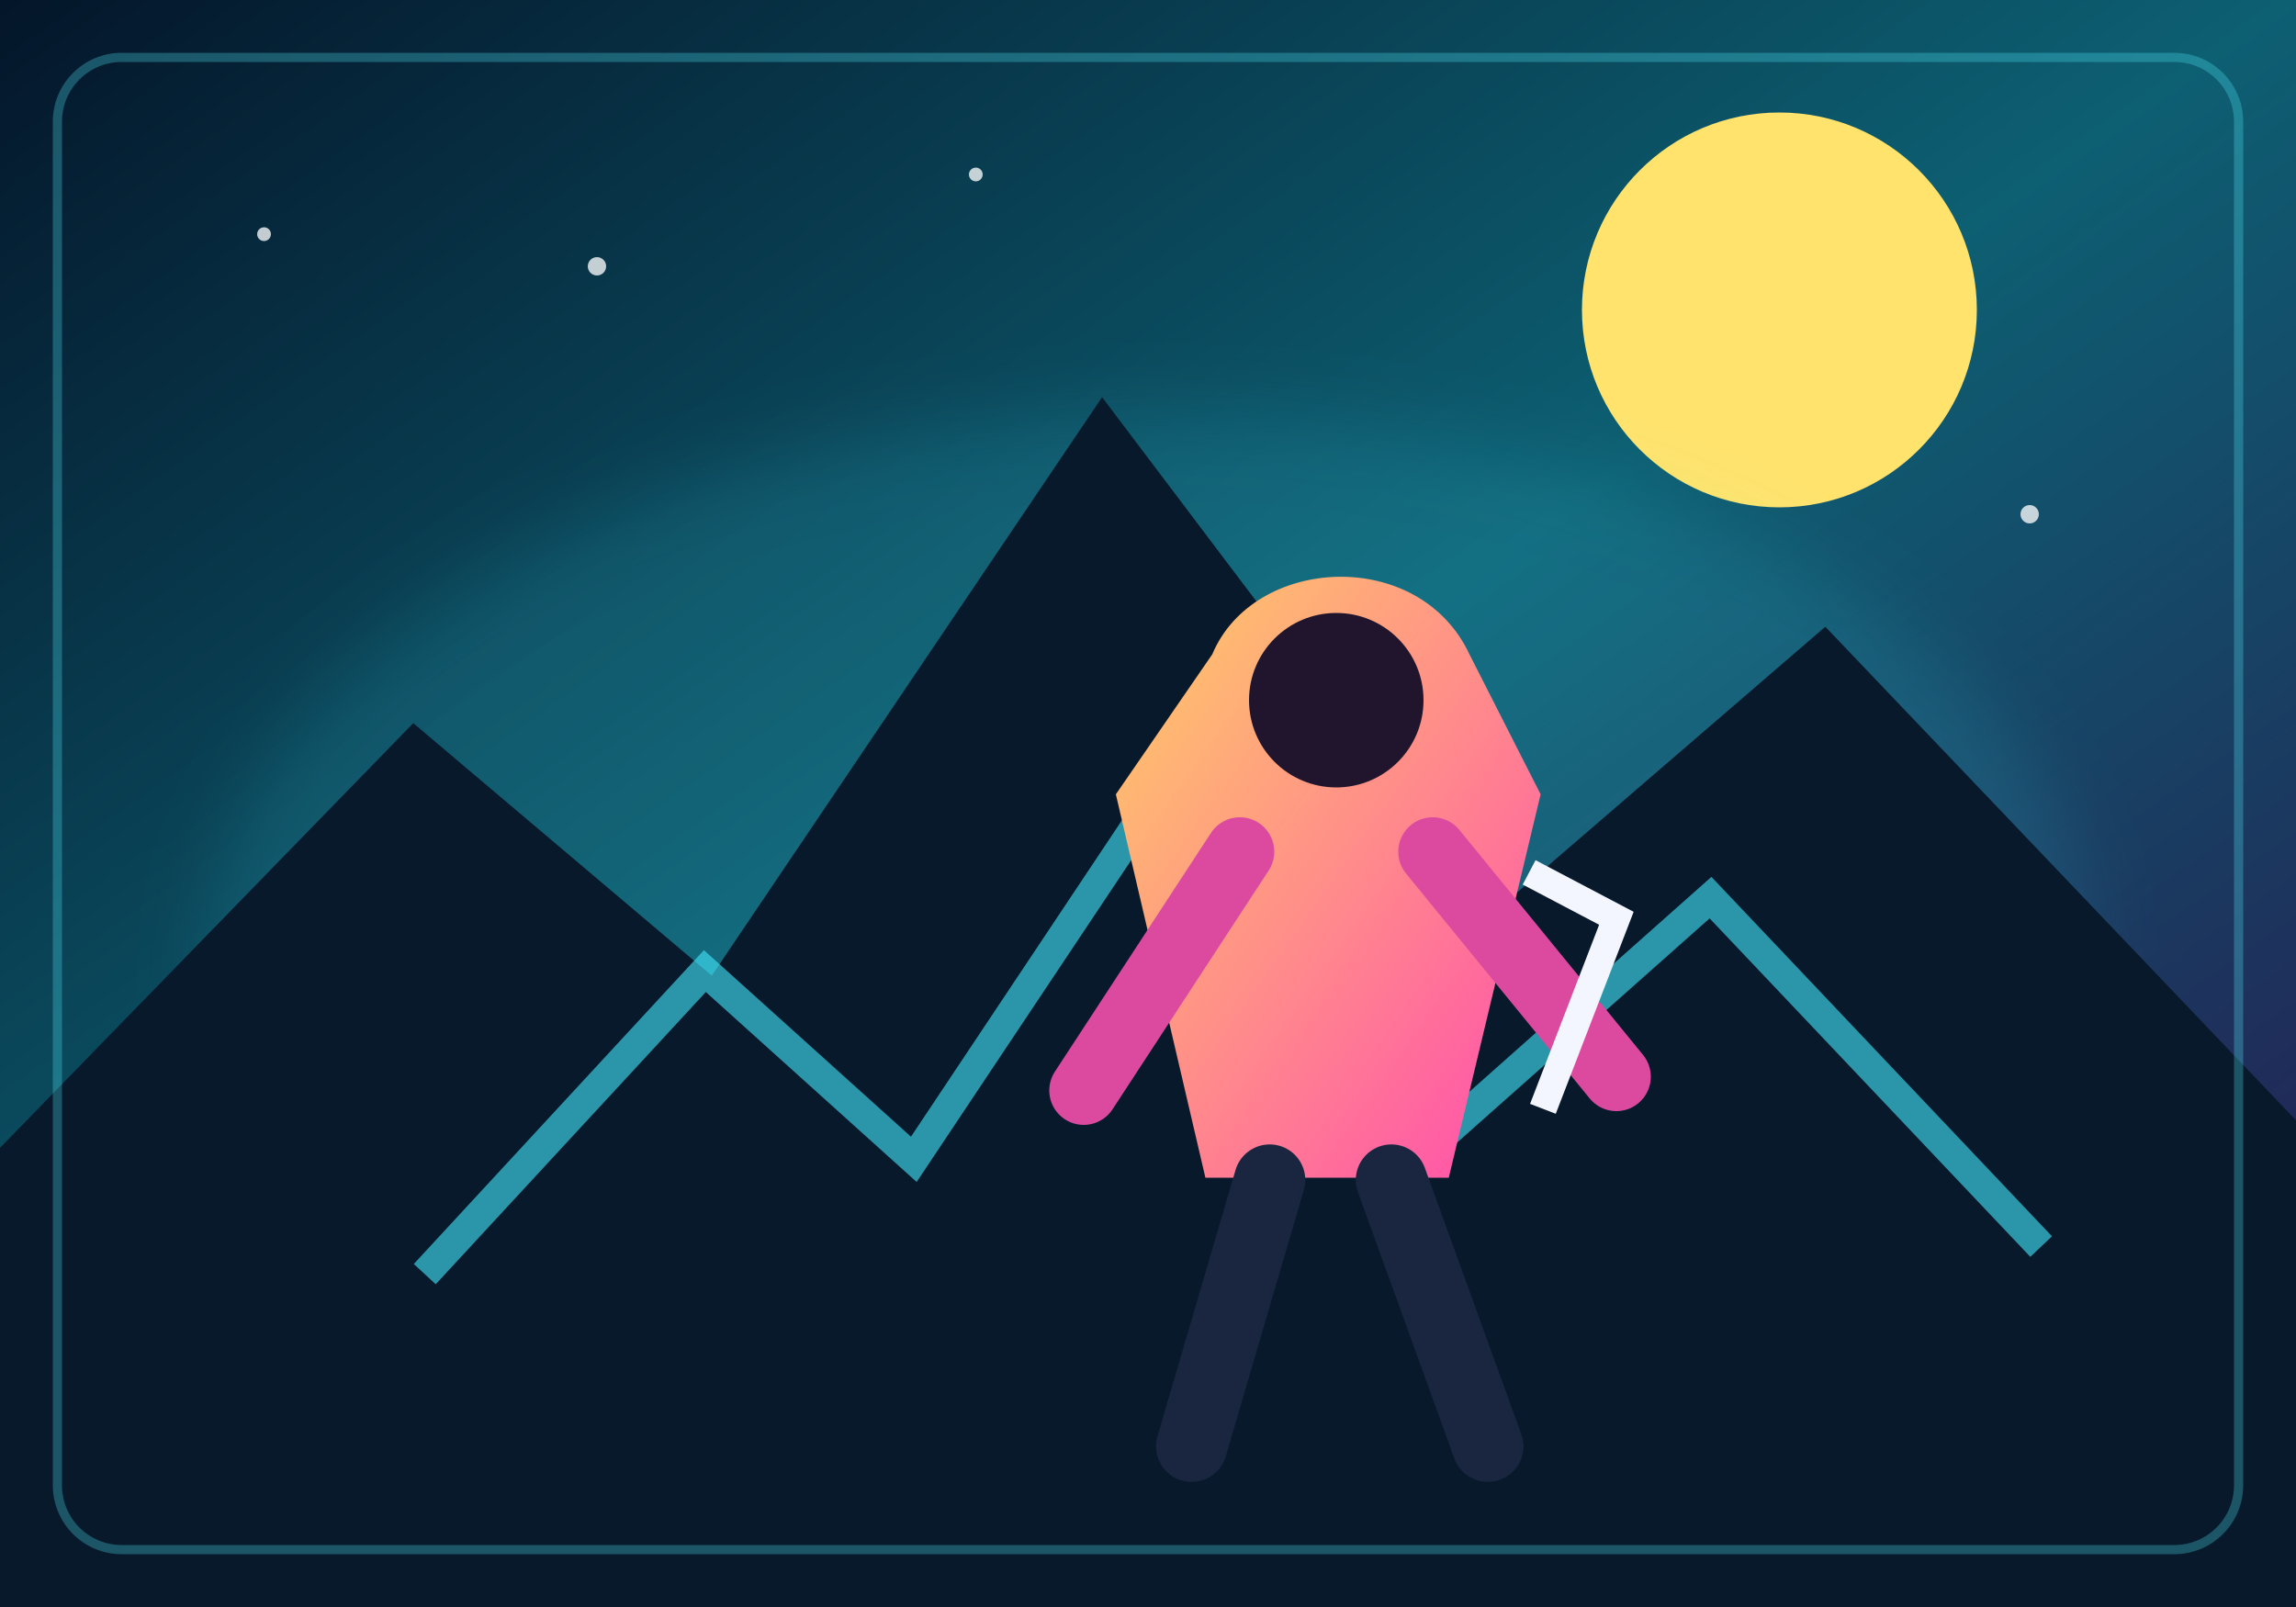
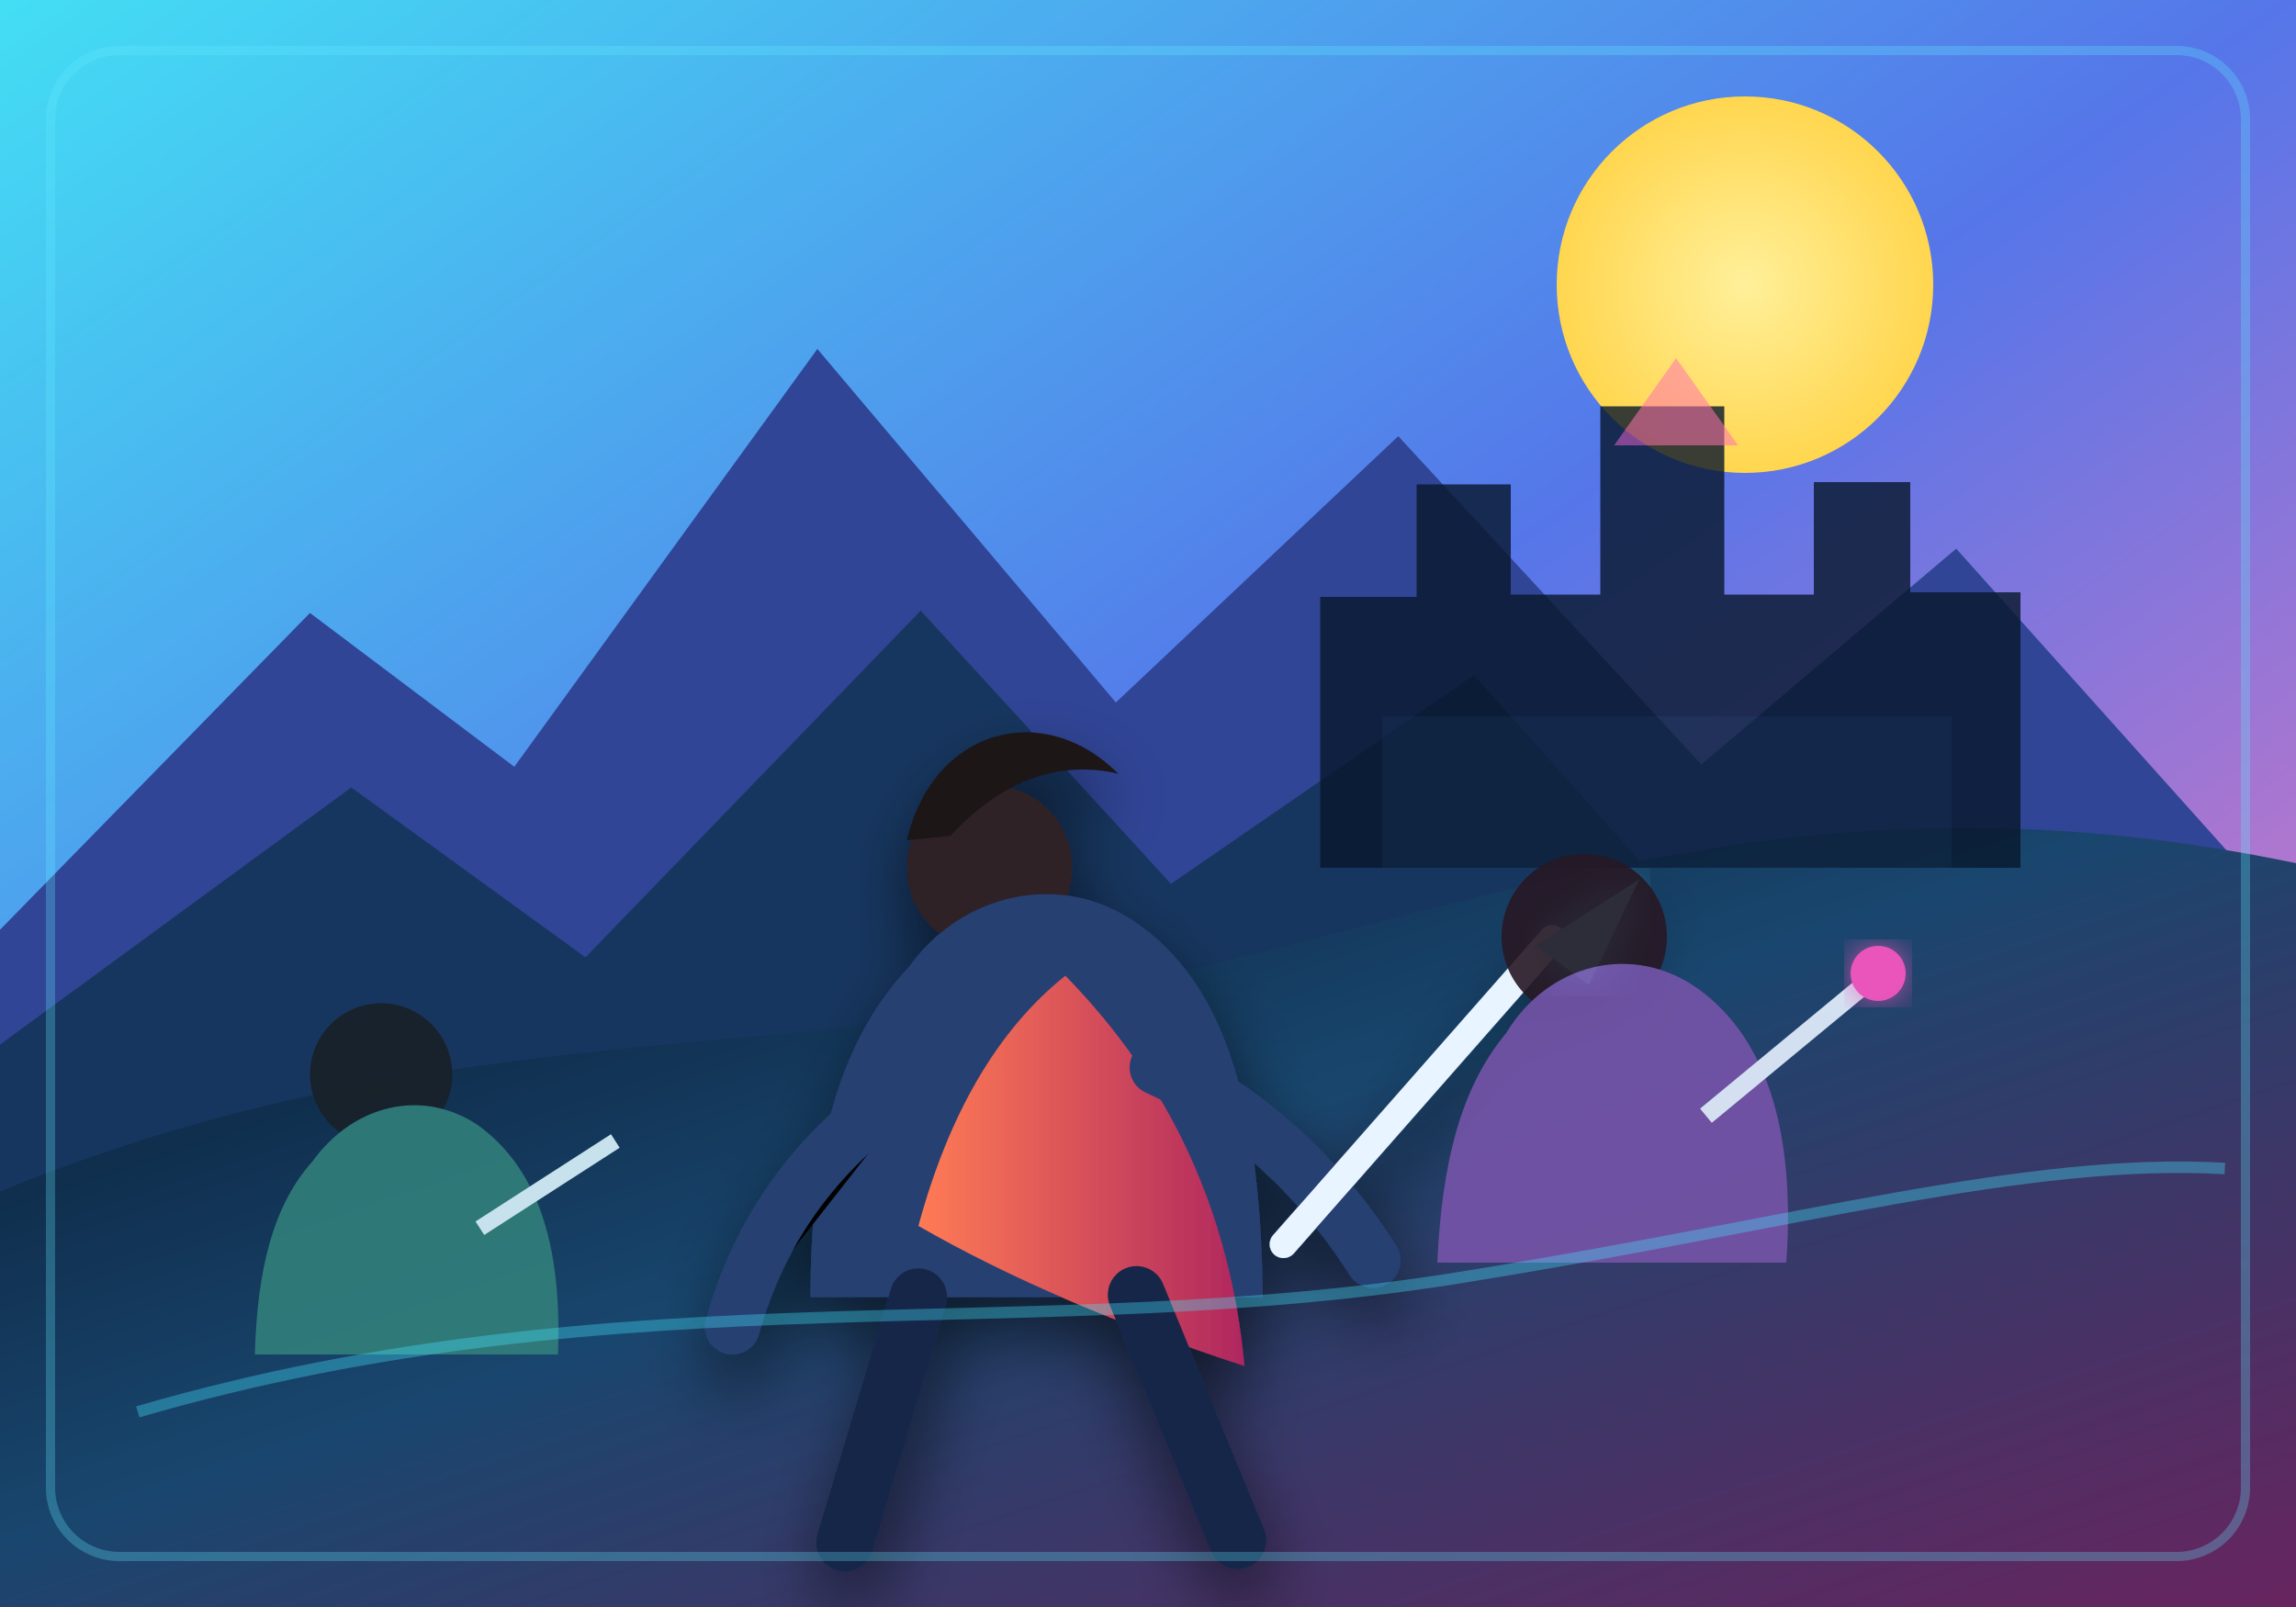
- <svg xmlns="http://www.w3.org/2000/svg" viewBox="0 0 1000 700">
+ <svg xmlns="http://www.w3.org/2000/svg" viewBox="0 0 1000 700" role="img">
  <defs>
-     <linearGradient id="b" x2="1" y2="1">
-       <stop stop-color="#041529" />
-       <stop offset=".5" stop-color="#0d5f72" />
-       <stop offset="1" stop-color="#29124d" />
+     <linearGradient id="bg" x2="1" y2="1">
+       <stop stop-color="#06152b" />
+       <stop offset=".46" stop-color="#19466e" />
+       <stop offset="1" stop-color="#68245f" />
    </linearGradient>
-     <linearGradient id="s" y2="1">
-       <stop stop-color="#ffcf65" />
-       <stop offset="1" stop-color="#ff4cae" />
+     <linearGradient id="sky" y2="1">
+       <stop stop-color="#43dff4" />
+       <stop offset=".5" stop-color="#5576e9" />
+       <stop offset="1" stop-color="#ff77b7" />
    </linearGradient>
-     <filter id="gl">
-       <feGaussianBlur stdDeviation="16" />
+     <linearGradient id="cape" x2="1">
+       <stop stop-color="#ff7b55" />
+       <stop offset="1" stop-color="#af275e" />
+     </linearGradient>
+     <radialGradient id="sun">
+       <stop stop-color="#fff09a" />
+       <stop offset="1" stop-color="#ffd64f" />
+     </radialGradient>
+     <filter id="g">
+       <feGaussianBlur stdDeviation="8" result="b" />
+       <feMerge>
+         <feMergeNode in="b" />
+         <feMergeNode in="SourceGraphic" />
+       </feMerge>
+     </filter>
+     <filter id="s">
+       <feDropShadow dy="15" stdDeviation="15" flood-opacity=".58" />
    </filter>
  </defs>
-   <rect width="1000" height="700" fill="url(#b)" />
-   <circle cx="775" cy="135" r="86" fill="#ffe36d" />
-   <ellipse cx="500" cy="420" rx="410" ry="240" fill="#42eaff" opacity=".12" filter="url(#gl)" />
-   <path d="M0 500 180 315l130 110 170-252 170 225 145-125 205 215v212H0z" fill="#07192b" />
-   <path d="m185 555 122-132 91 82 112-168 119 157 116-103 144 152" fill="none" stroke="#43eaff" stroke-width="13" opacity=".6" />
-   <g transform="translate(470 250)">
-     <path d="M58 35c18-43 90-47 112 0l31 61-40 167H55L16 96z" fill="url(#s)" />
-     <circle cx="112" cy="55" r="38" fill="#20152c" />
-     <path d="M70 121 2 225M154 121l80 98" stroke="#db4a9f" stroke-width="30" stroke-linecap="round" />
-     <path d="M83 264 49 380M136 264l42 116" stroke="#1a263f" stroke-width="31" stroke-linecap="round" />
-     <path d="m196 130 38 20-32 83" fill="none" stroke="#f3f6ff" stroke-width="12" />
+   <rect width="1000" height="700" fill="url(#sky)" />
+   <circle cx="760" cy="124" r="82" fill="url(#sun)" />
+   <path d="M0 405 135 267l89 67 132-182 130 154 123-116 132 143 111-94 138 154v307H0z" fill="#304596" />
+   <path d="M0 455 153 343l102 74 146-151 109 119 132-91 112 126 100-59 146 111v228H0z" fill="#17365f" />
+   <path d="M0 519c171-70 308-58 447-82 185-32 323-109 553-61v324H0z" fill="url(#bg)" />
+   <g opacity=".8">
+     <path d="M575 378v-118h42v-49h41v48h39v-82h54v82h39v-49h42v48h48v120z" fill="#07162c" />
+     <path d="M602 378v-66h248v66" fill="#0b1f38" />
+     <path d="M703 194l27-38 27 38" fill="#ff5abf" opacity=".55" />
  </g>
-   <g fill="#fff" opacity=".76">
-     <circle cx="115" cy="102" r="3" />
-     <circle cx="260" cy="116" r="4" />
-     <circle cx="425" cy="76" r="3" />
-     <circle cx="884" cy="224" r="4" />
+   <g transform="translate(340 320)" filter="url(#s)">
+     <circle cx="91" cy="58" r="36" fill="#2d2027" />
+     <path d="M55 46c11-48 59-62 92-29-26-6-51 3-73 27z" fill="#1b1219" />
+     <path d="M56 101c23-32 66-42 99-19 36 25 54 73 55 163H13c0-64 12-111 43-144z" fill="#263f72" />
+     <path d="M124 105c46 47 72 104 78 170-55-18-102-38-142-61 13-48 34-85 64-109z" fill="url(#cape)" />
+     <path d="M66 147c-45 27-74 64-87 111" stroke="#263f72" stroke-width="24" stroke-linecap="round" />
+     <path d="M164 145c37 17 69 45 94 84" stroke="#263f72" stroke-width="24" stroke-linecap="round" />
+     <path d="M219 222 336 89" stroke="#e8f4ff" stroke-width="12" stroke-linecap="round" />
+     <path d="m329 92 45-29-22 46z" fill="#62eeff" filter="url(#g)" />
+     <path d="M60 245 28 352M155 244l44 107" stroke="#182748" stroke-width="25" stroke-linecap="round" />
  </g>
-   <rect x="25" y="25" width="950" height="650" rx="28" fill="none" stroke="#54efff" stroke-opacity=".28" stroke-width="4" />
+   <g transform="translate(690 408)" opacity=".9">
+     <circle cx="0" cy="0" r="36" fill="#271724" />
+     <path d="M-34 42c18-30 55-40 84-19 30 22 42 63 38 119H-64c2-43 10-76 30-100z" fill="#7653a8" />
+     <path d="M53 78 128 16" stroke="#e7f2ff" stroke-width="8" />
+     <circle cx="128" cy="16" r="12" fill="#ff57c2" filter="url(#g)" />
+   </g>
+   <g transform="translate(166 468)" opacity=".88">
+     <circle cx="0" cy="0" r="31" fill="#182027" />
+     <path d="M-30 38c18-25 48-32 72-16 25 18 37 50 35 100H-55c1-37 8-65 25-84z" fill="#32807b" />
+     <path d="M43 67 102 29" stroke="#dff8ff" stroke-width="7" />
+   </g>
+   <path d="M60 615c213-62 391-28 579-59 143-23 244-52 330-47" fill="none" stroke="#46eaff" stroke-opacity=".34" stroke-width="5" />
+   <rect x="22" y="22" width="956" height="656" rx="30" fill="none" stroke="#61eaff" stroke-opacity=".28" stroke-width="4" />
</svg>
